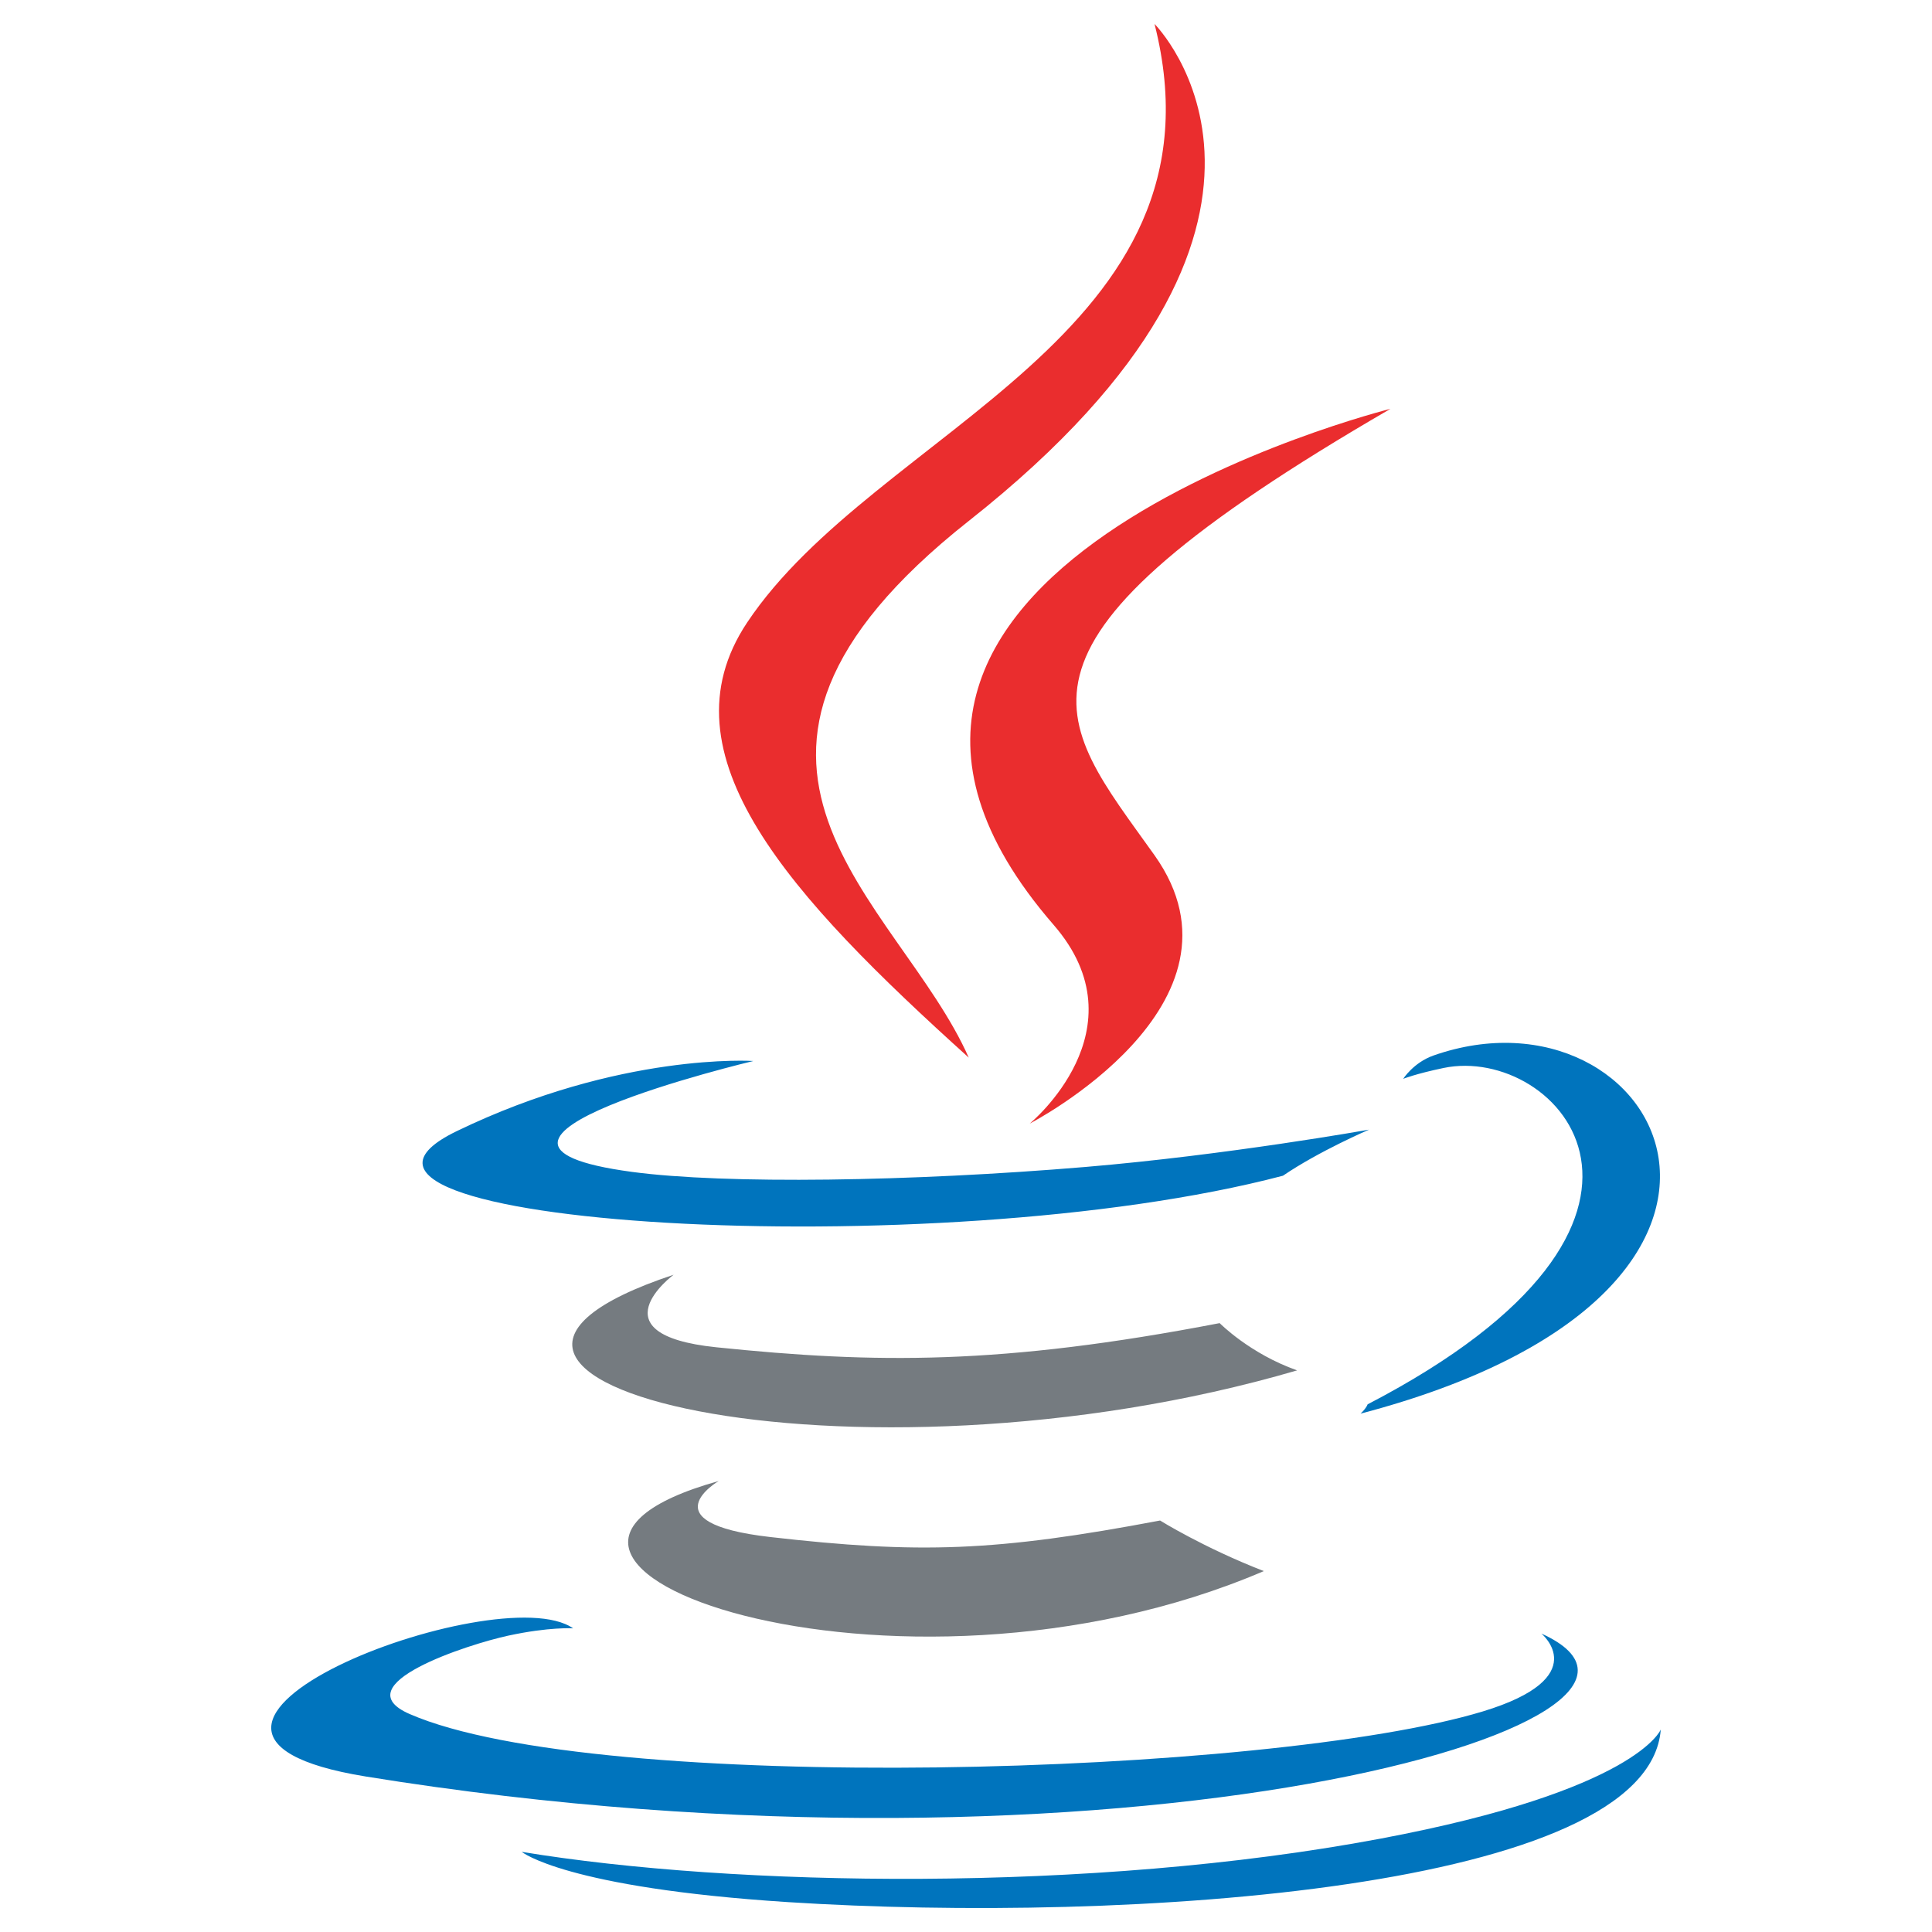
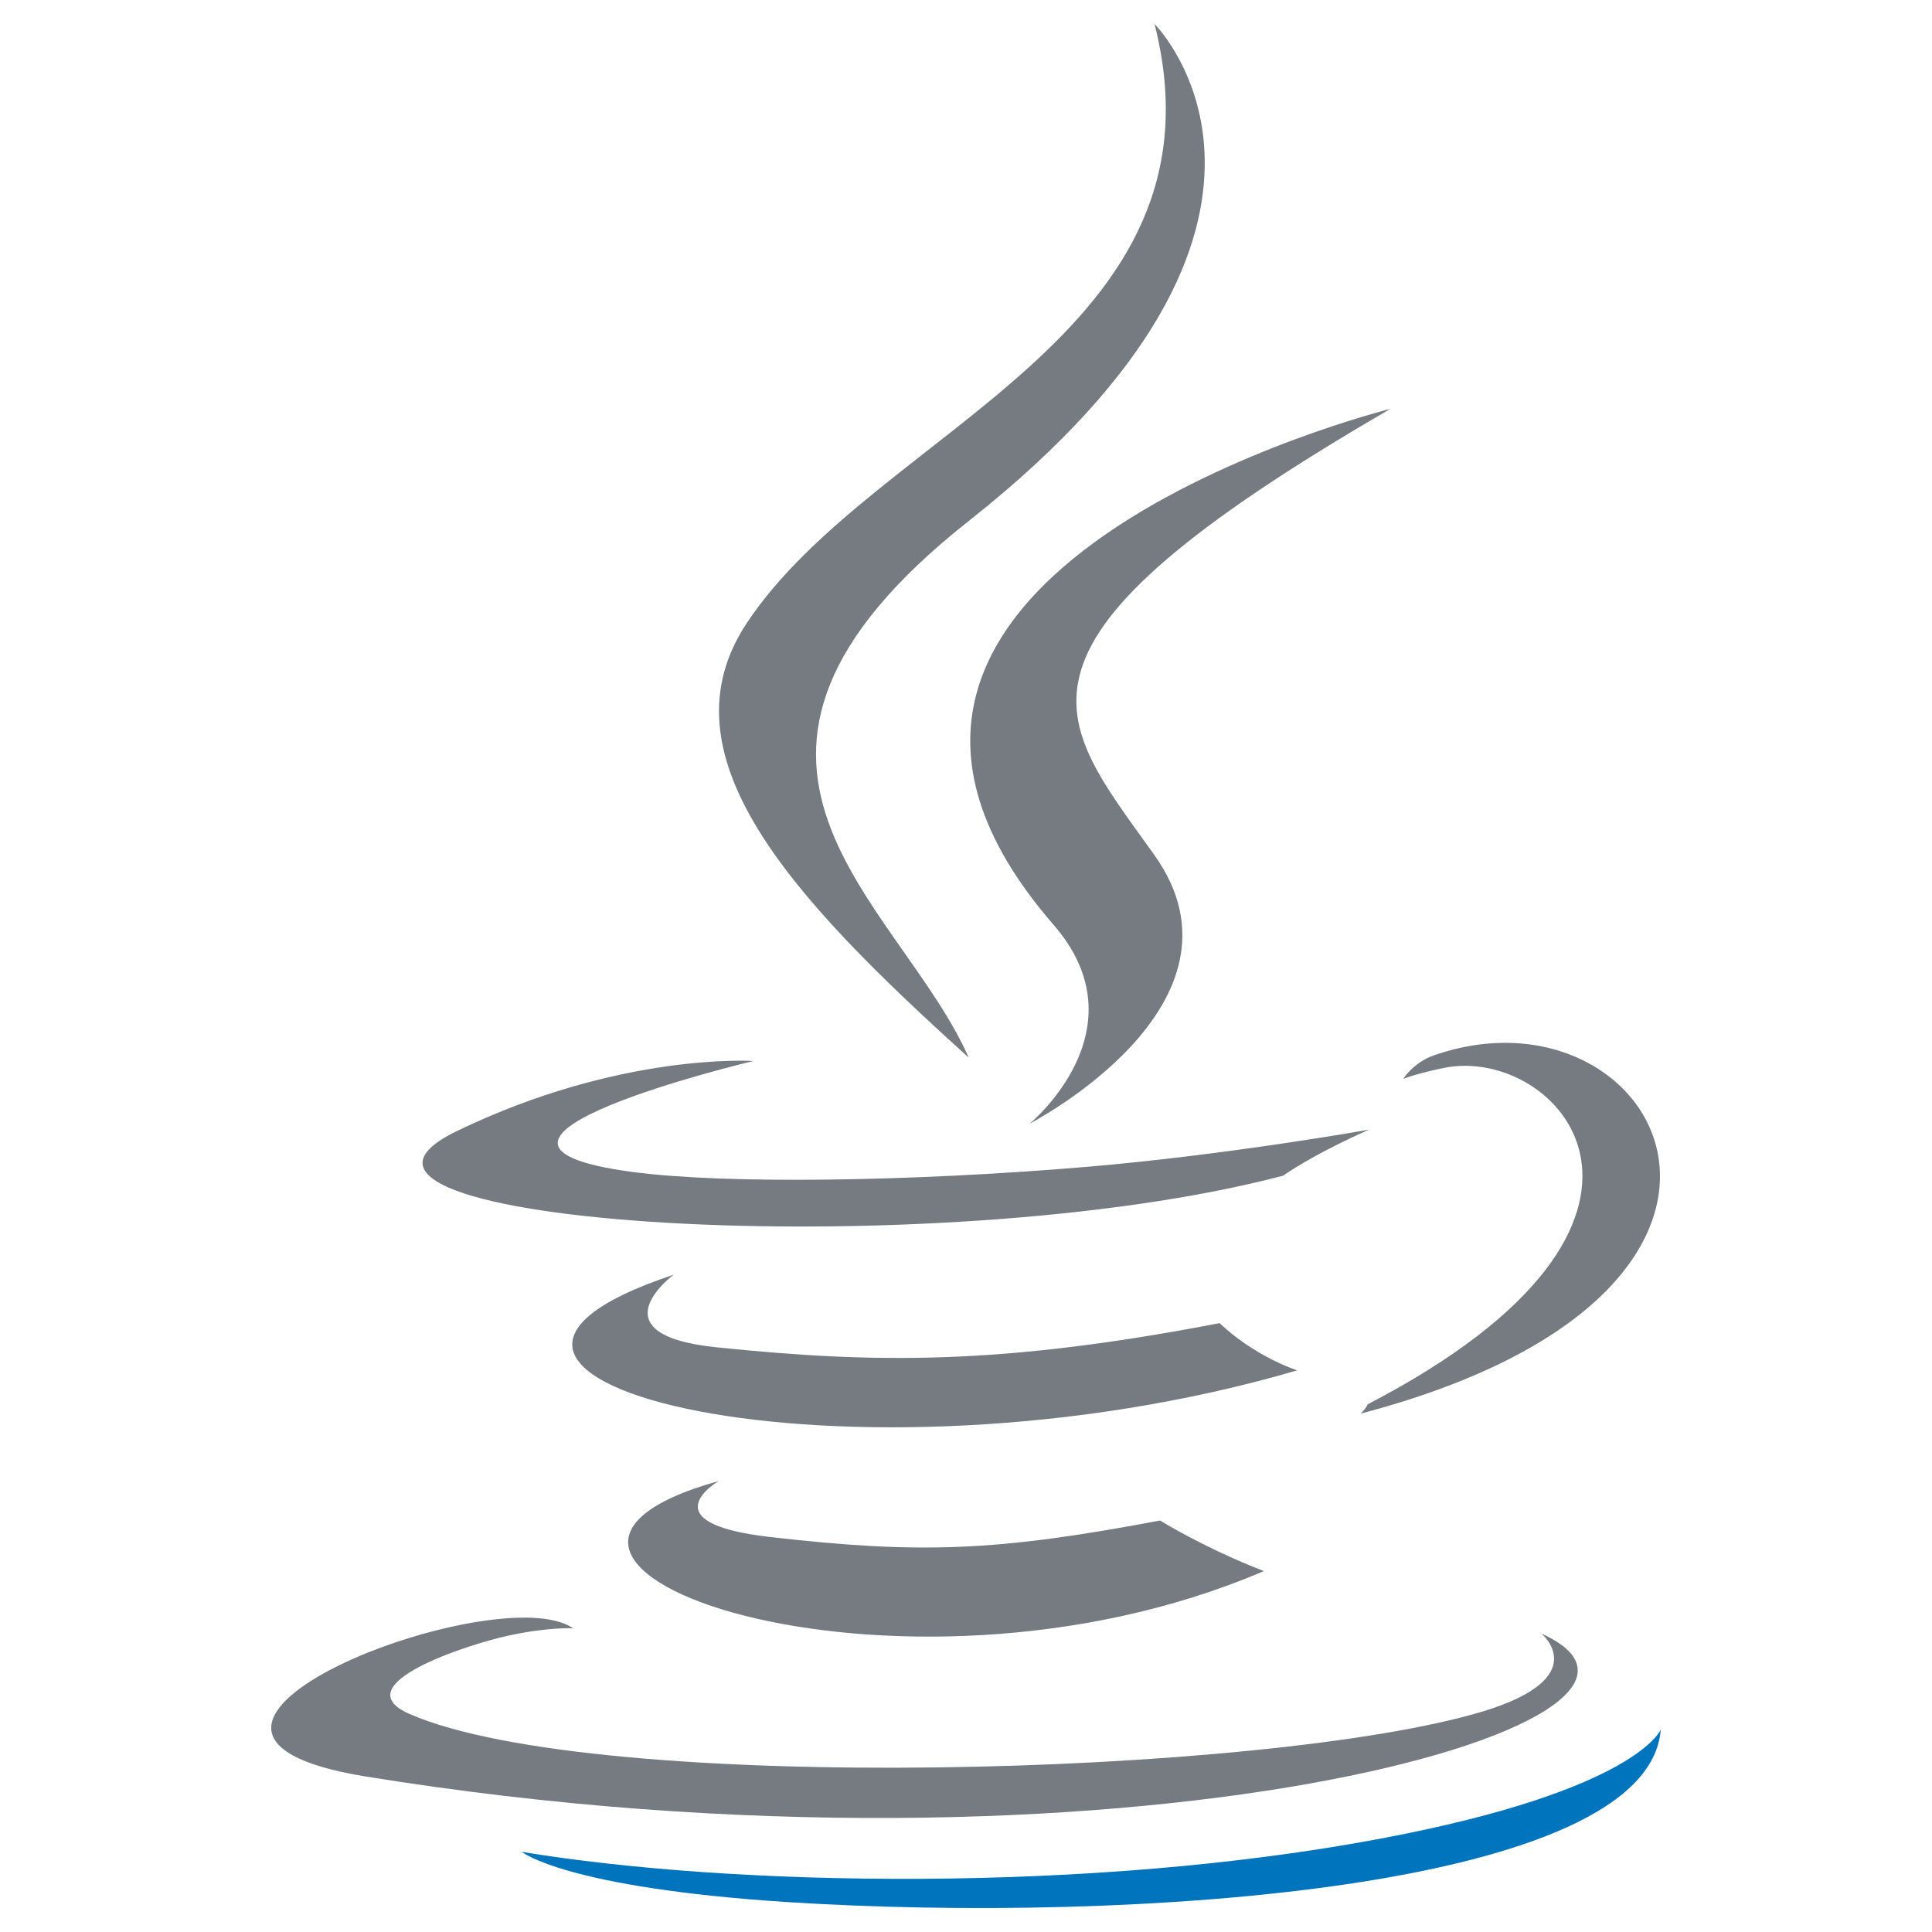
<svg xmlns="http://www.w3.org/2000/svg" viewBox="0 0 128 128">
  <path fill="#757b80" d="M47.617 98.12s-4.767 2.774 3.397 3.71c9.892 1.13 14.947.968 25.845-1.092 0 0 2.871 1.795 6.873 3.351-24.439 10.47-55.308-.607-36.115-5.969zm-2.988-13.665s-5.348 3.959 2.823 4.805c10.567 1.091 18.91 1.18 33.354-1.6 0 0 1.993 2.025 5.132 3.131-29.542 8.64-62.446.68-41.309-6.336z" />
-   <path fill="#EA2D2E" d="M69.802 61.271c6.025 6.935-1.58 13.17-1.58 13.17s15.289-7.891 8.269-17.777c-6.559-9.215-11.587-13.792 15.635-29.58 0 .001-42.731 10.67-22.324 34.187z" />
-   <path fill="#0074BD" d="M102.123 108.229s3.529 2.91-3.888 5.159c-14.102 4.272-58.706 5.56-71.094.171-4.451-1.938 3.899-4.625 6.526-5.192 2.739-.593 4.303-.485 4.303-.485-4.953-3.487-32.013 6.85-13.743 9.815 49.821 8.076 90.817-3.637 77.896-9.468zM49.912 70.294s-22.686 5.389-8.033 7.348c6.188.828 18.518.638 30.011-.326 9.39-.789 18.813-2.474 18.813-2.474s-3.308 1.419-5.704 3.053c-23.042 6.061-67.544 3.238-54.731-2.958 10.832-5.239 19.644-4.643 19.644-4.643zm40.697 22.747c23.421-12.167 12.591-23.86 5.032-22.285-1.848.385-2.677.72-2.677.72s.688-1.079 2-1.543c14.953-5.255 26.451 15.503-4.823 23.725 0-.002.359-.327.468-.617z" />
-   <path fill="#EA2D2E" d="M76.491 1.587S89.459 14.563 64.188 34.51c-20.266 16.006-4.621 25.13-.007 35.559-11.831-10.673-20.509-20.07-14.688-28.815C58.041 28.42 81.722 22.195 76.491 1.587z" />
+   <path fill="#757b80" d="M69.802 61.271c6.025 6.935-1.58 13.17-1.58 13.17s15.289-7.891 8.269-17.777c-6.559-9.215-11.587-13.792 15.635-29.58 0 .001-42.731 10.67-22.324 34.187z" />
+   <path fill="#757b80" d="M102.123 108.229s3.529 2.91-3.888 5.159c-14.102 4.272-58.706 5.56-71.094.171-4.451-1.938 3.899-4.625 6.526-5.192 2.739-.593 4.303-.485 4.303-.485-4.953-3.487-32.013 6.85-13.743 9.815 49.821 8.076 90.817-3.637 77.896-9.468zM49.912 70.294s-22.686 5.389-8.033 7.348c6.188.828 18.518.638 30.011-.326 9.39-.789 18.813-2.474 18.813-2.474s-3.308 1.419-5.704 3.053c-23.042 6.061-67.544 3.238-54.731-2.958 10.832-5.239 19.644-4.643 19.644-4.643zm40.697 22.747c23.421-12.167 12.591-23.86 5.032-22.285-1.848.385-2.677.72-2.677.72s.688-1.079 2-1.543c14.953-5.255 26.451 15.503-4.823 23.725 0-.002.359-.327.468-.617z" />
+   <path fill="#757b80" d="M76.491 1.587S89.459 14.563 64.188 34.51c-20.266 16.006-4.621 25.13-.007 35.559-11.831-10.673-20.509-20.07-14.688-28.815C58.041 28.42 81.722 22.195 76.491 1.587z" />
  <path fill="#0074BD" d="M52.214 126.021c22.476 1.437 57-.8 57.817-11.436 0 0-1.571 4.032-18.577 7.231-19.186 3.612-42.854 3.191-56.887.874 0 .001 2.875 2.381 17.647 3.331z" />
</svg>
